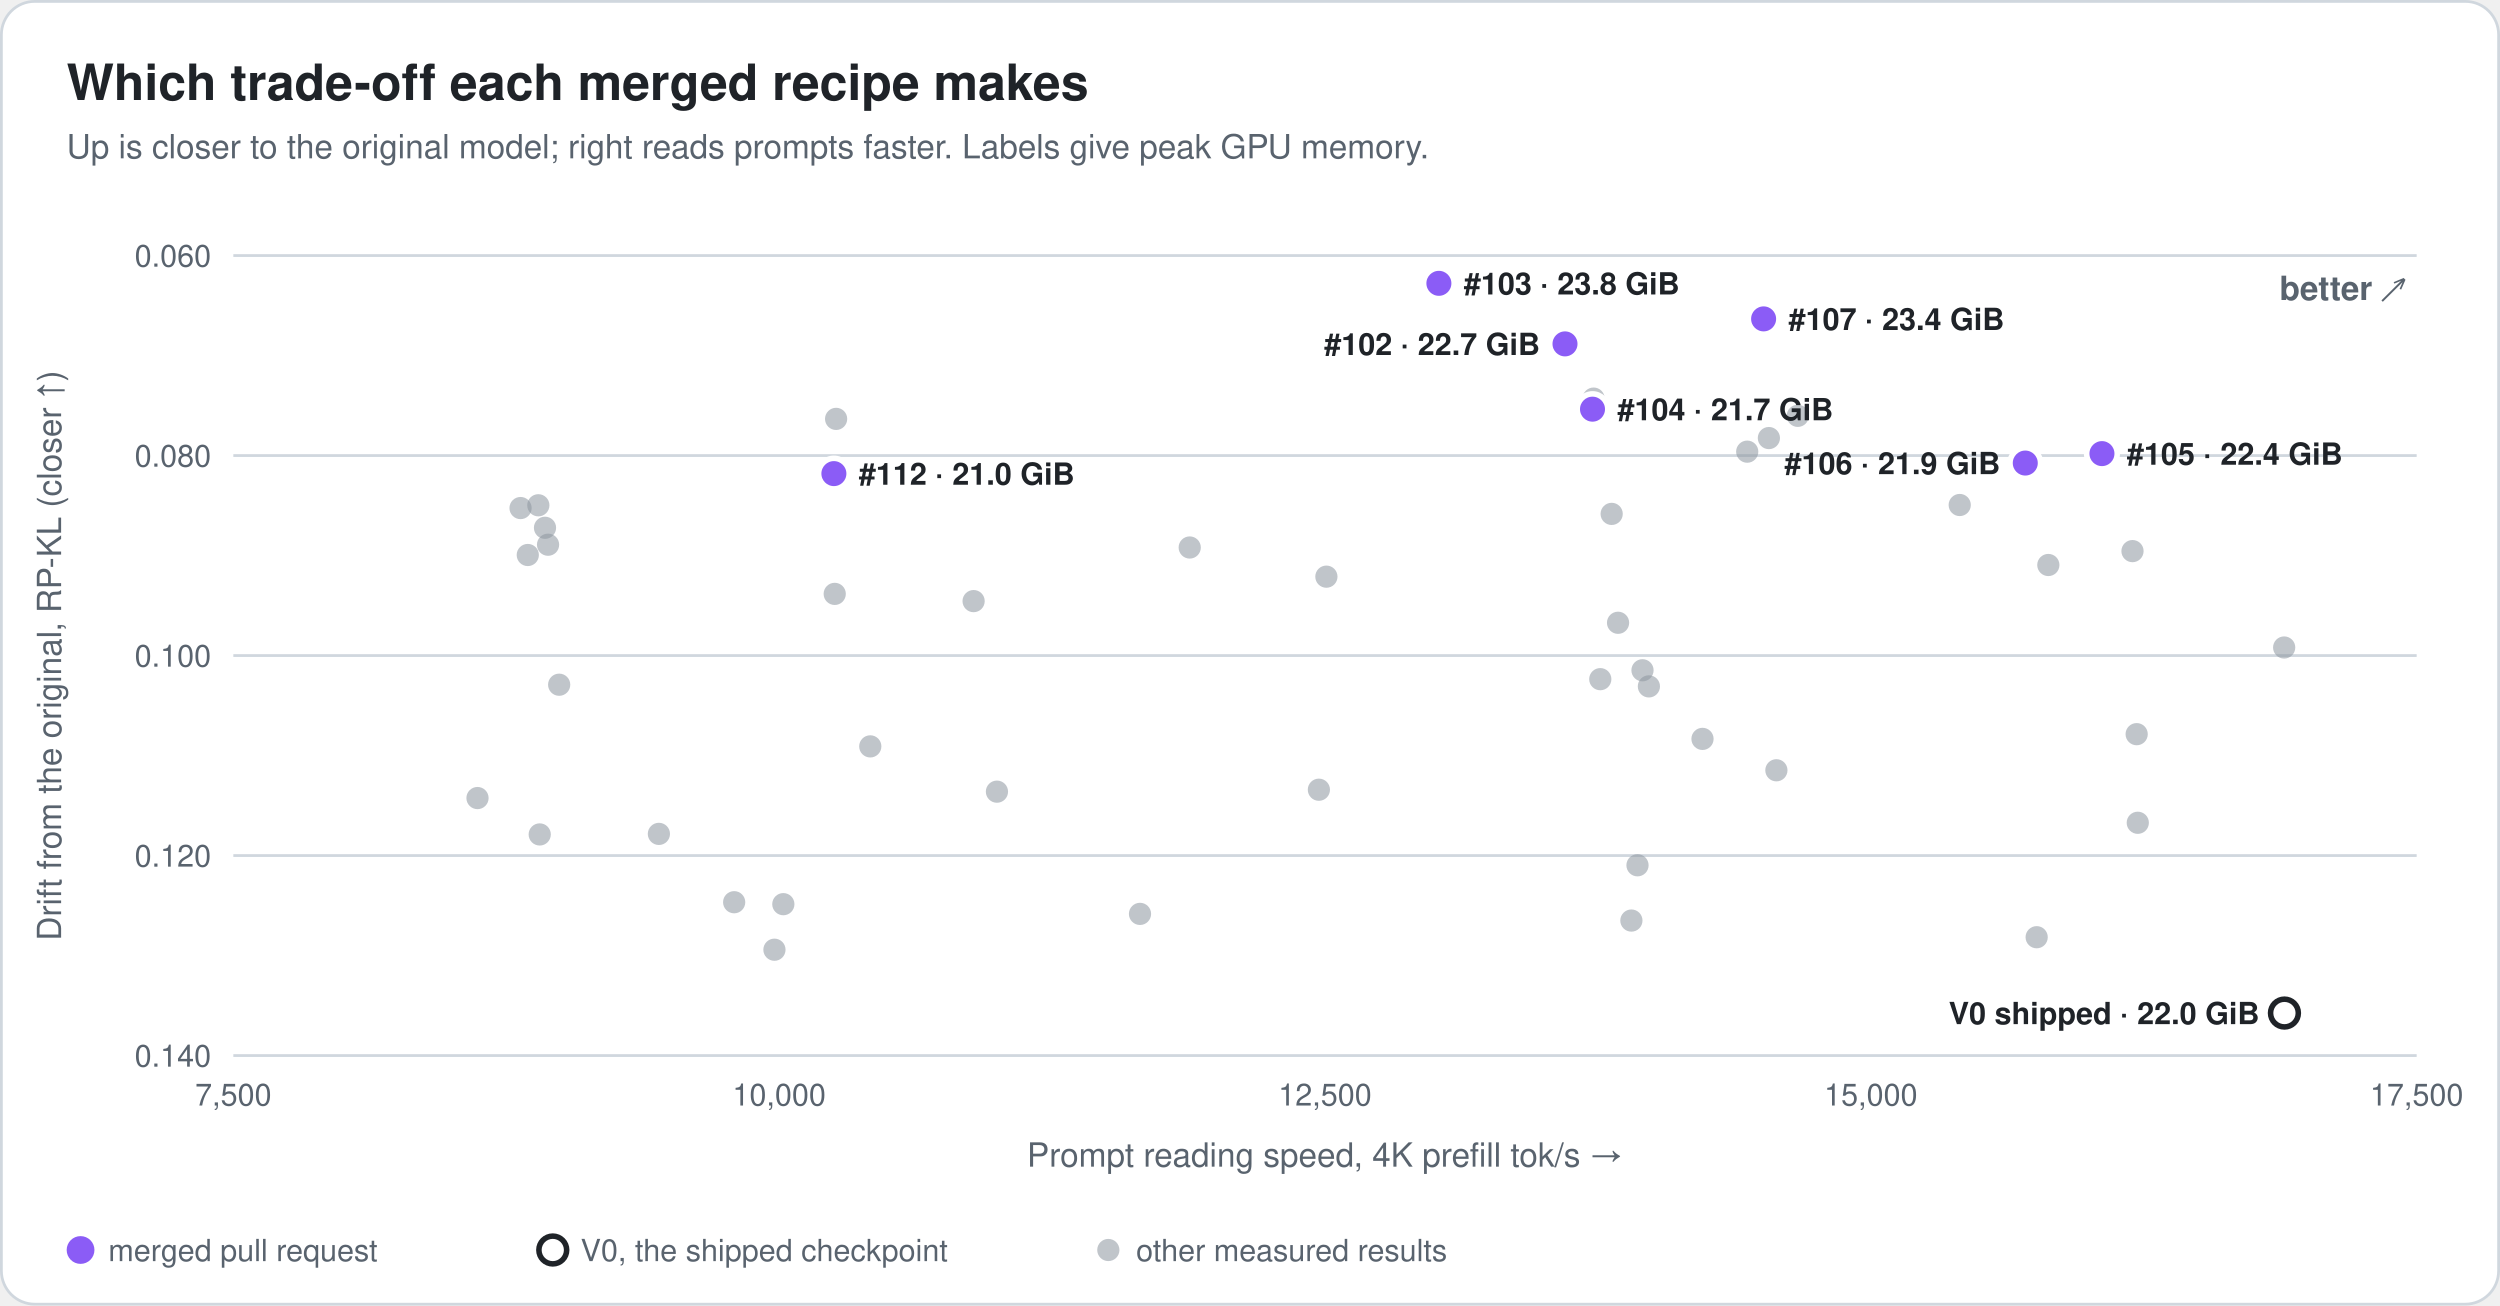
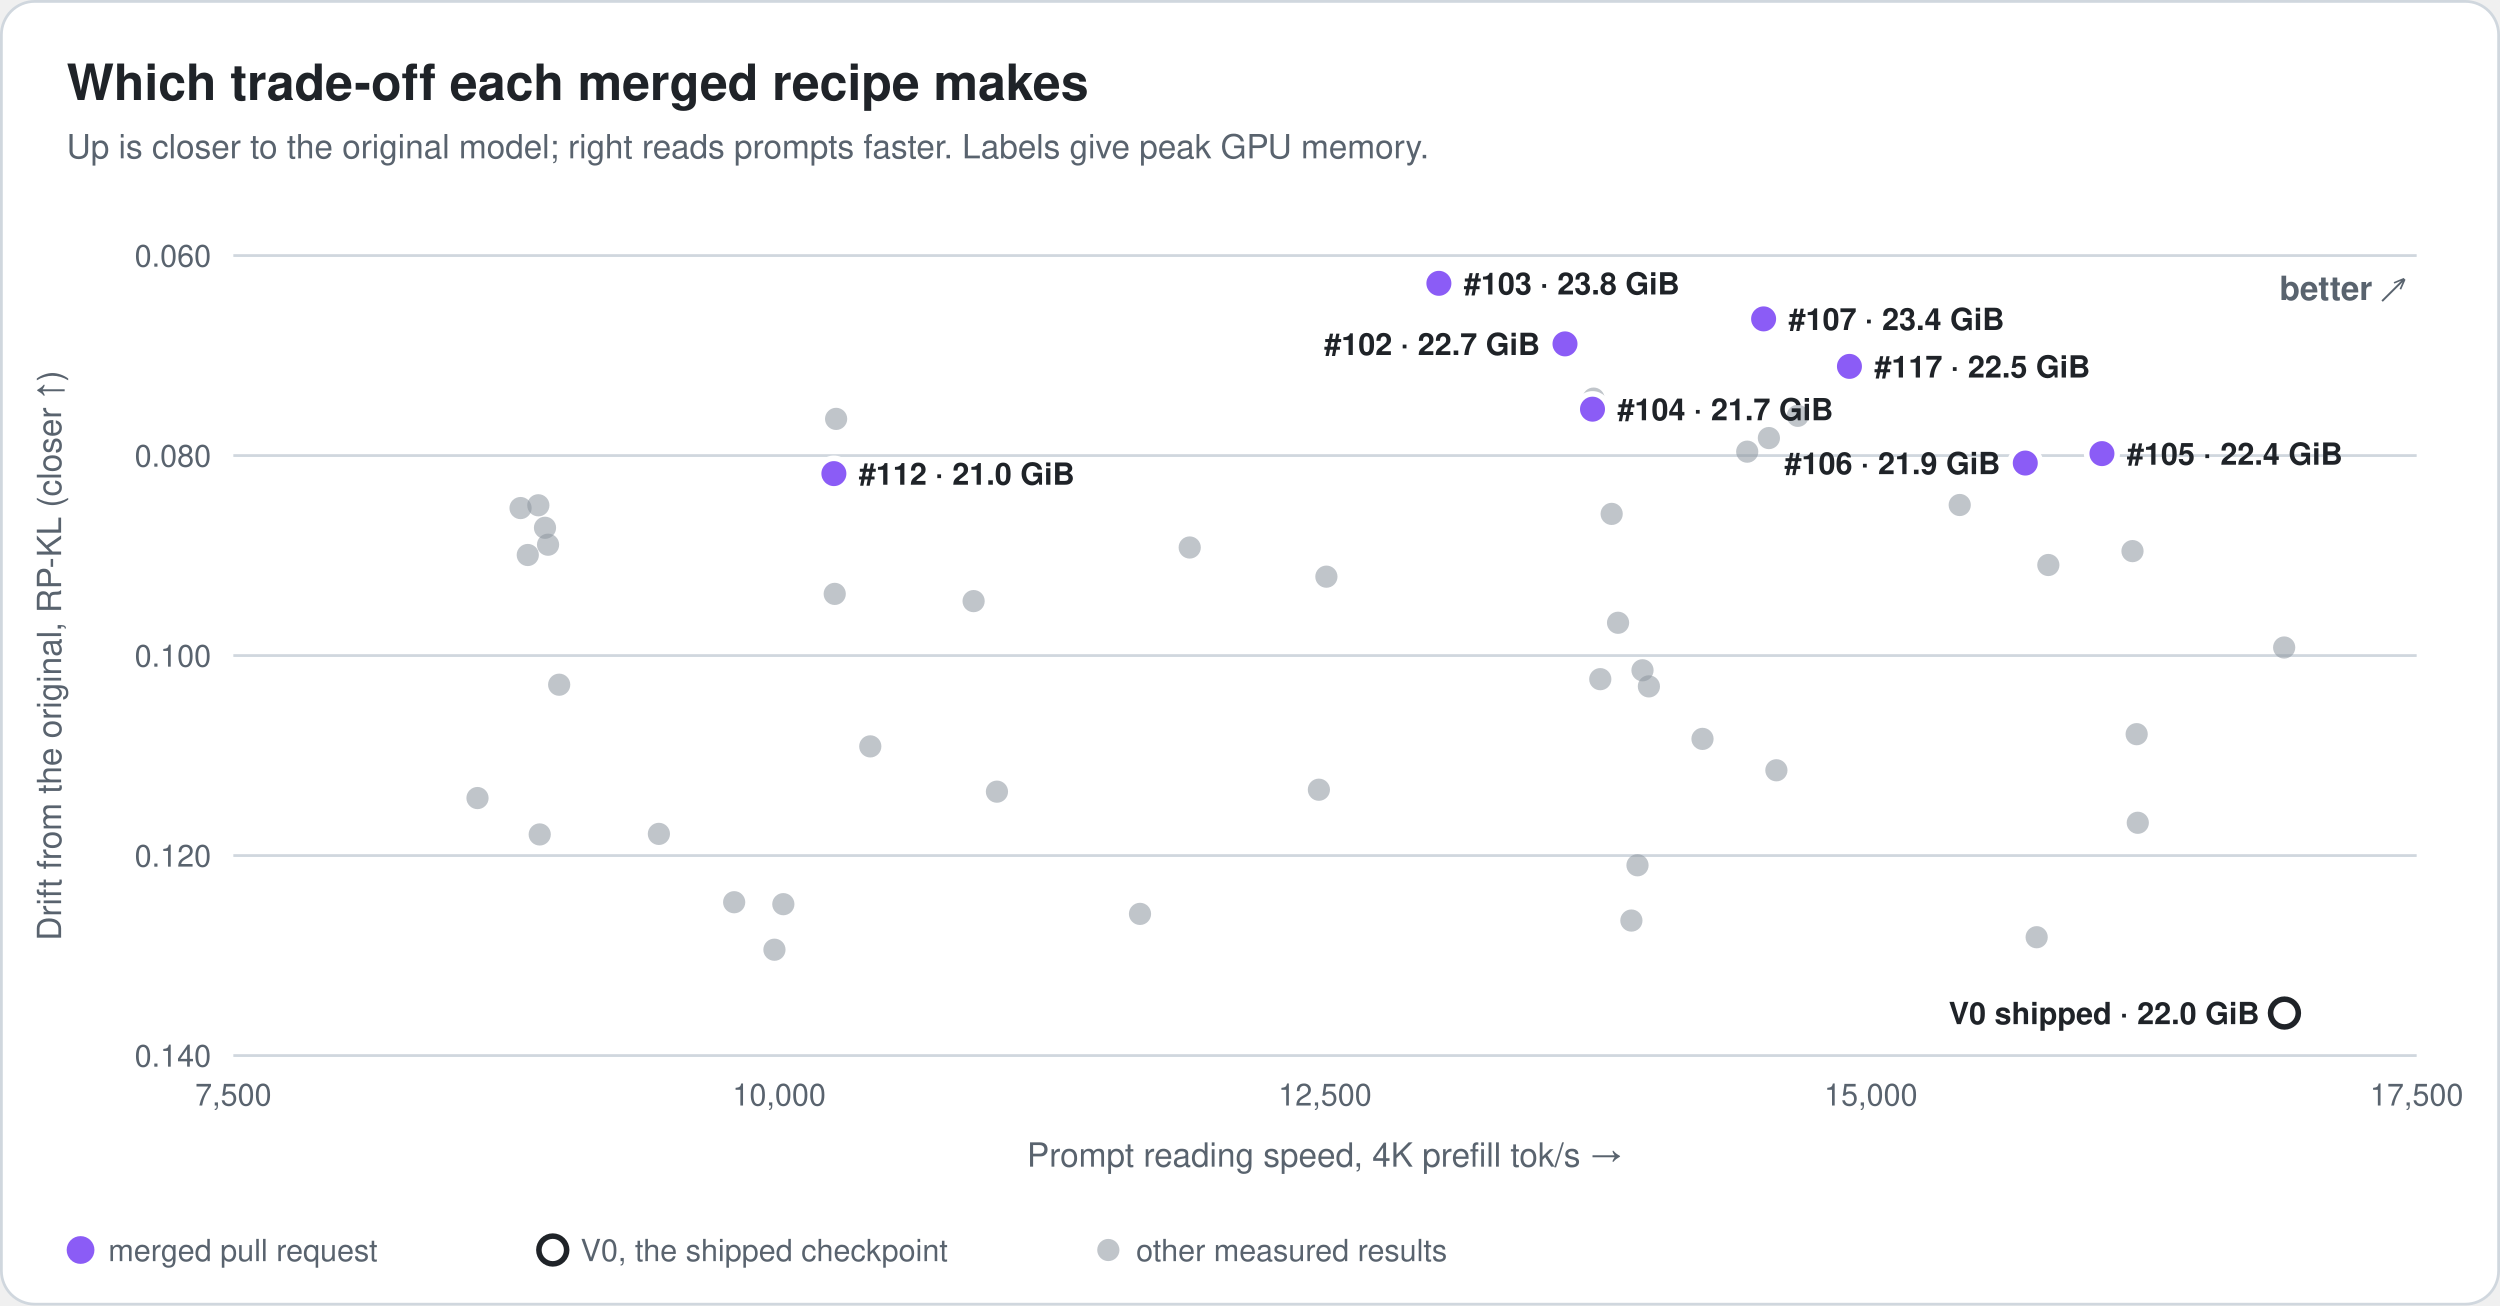
- <svg xmlns="http://www.w3.org/2000/svg" width="900" height="470" viewBox="0 0 900 470" font-family="-apple-system,BlinkMacSystemFont,'Segoe UI',Helvetica,Arial,sans-serif" role="img" aria-label="Trade-offs of 7 merged recipes against the shipped checkpoint">
+ <svg xmlns="http://www.w3.org/2000/svg" width="900" height="470" viewBox="0 0 900 470" font-family="-apple-system,BlinkMacSystemFont,'Segoe UI',Helvetica,Arial,sans-serif" role="img" aria-label="Trade-offs of 8 merged recipes against the shipped checkpoint">
  <style>
.bg{fill:#ffffff;stroke:#d0d7de}.t{fill:#1f2328}.m{fill:#59636e}.rule{stroke:#d0d7de}.ring{stroke:#ffffff}
.acc{fill:#8b5cf6}.accl{stroke:#8b5cf6}.wash{fill:#8b5cf6;fill-opacity:.1}.gry{fill:#8c959f}.rej{fill:#d03b3b}.track{fill:#eaeef2}.tk{stroke:#1f2328}
@media (prefers-color-scheme: dark){
.bg{fill:#0d1117;stroke:#30363d}.t{fill:#e6edf3}.m{fill:#9198a1}.rule{stroke:#30363d}.ring{stroke:#0d1117}
.acc{fill:#9a75f8}.accl{stroke:#9a75f8}.wash{fill:#9a75f8;fill-opacity:.14}.gry{fill:#9198a1}.rej{fill:#e5534b}.track{fill:#21262d}.tk{stroke:#e6edf3}}
</style>
  <rect class="bg" x="0.5" y="0.5" width="899" height="469" rx="12" />
  <text x="24.0" y="36.0" class="t" font-size="18" font-weight="600" text-anchor="start">Which trade-off each merged recipe makes</text>
  <text x="24.0" y="57.0" class="m" font-size="12" font-weight="400" text-anchor="start">Up is closer to the original model; right reads prompts faster. Labels give peak GPU memory.</text>
  <line class="rule" x1="84" x2="870" y1="92.0" y2="92.0" stroke-width="1" />
  <text x="76.0" y="96.0" class="m" font-size="11" font-weight="400" text-anchor="end">0.060</text>
  <line class="rule" x1="84" x2="870" y1="164.0" y2="164.0" stroke-width="1" />
  <text x="76.0" y="168.0" class="m" font-size="11" font-weight="400" text-anchor="end">0.080</text>
  <line class="rule" x1="84" x2="870" y1="236.0" y2="236.0" stroke-width="1" />
  <text x="76.0" y="240.0" class="m" font-size="11" font-weight="400" text-anchor="end">0.100</text>
  <line class="rule" x1="84" x2="870" y1="308.0" y2="308.0" stroke-width="1" />
  <text x="76.0" y="312.0" class="m" font-size="11" font-weight="400" text-anchor="end">0.120</text>
  <line class="rule" x1="84" x2="870" y1="380.0" y2="380.0" stroke-width="1" />
  <text x="76.0" y="384.0" class="m" font-size="11" font-weight="400" text-anchor="end">0.140</text>
  <text x="84.0" y="398.0" class="m" font-size="11" font-weight="400" text-anchor="middle">7,500</text>
  <text x="280.5" y="398.0" class="m" font-size="11" font-weight="400" text-anchor="middle">10,000</text>
  <text x="477.0" y="398.0" class="m" font-size="11" font-weight="400" text-anchor="middle">12,500</text>
  <text x="673.5" y="398.0" class="m" font-size="11" font-weight="400" text-anchor="middle">15,000</text>
  <text x="870.0" y="398.0" class="m" font-size="11" font-weight="400" text-anchor="middle">17,500</text>
  <text x="477.0" y="420.0" class="m" font-size="12" font-weight="400" text-anchor="middle">Prompt reading speed, 4K prefill tok/s →</text>
  <text x="22" y="236.0" class="m" font-size="12" text-anchor="middle" transform="rotate(-90 22 236.0)">Drift from the original, RP-KL (closer ↑)</text>
  <text x="866.0" y="108.0" class="m" font-size="12" font-weight="600" text-anchor="end">better ↗</text>
  <circle class="gry" cx="171.9" cy="287.3" r="4" opacity=".55" />
  <circle class="gry" cx="576.1" cy="244.5" r="4" opacity=".55" />
  <circle class="gry" cx="587.3" cy="331.4" r="4" opacity=".55" />
  <circle class="gry" cx="733.2" cy="337.4" r="4" opacity=".55" />
  <circle class="gry" cx="278.8" cy="341.9" r="4" opacity=".55" />
  <circle class="gry" cx="264.3" cy="324.8" r="4" opacity=".55" />
  <circle class="gry" cx="194.3" cy="300.4" r="4" opacity=".55" />
  <circle class="gry" cx="477.5" cy="207.6" r="4" opacity=".55" />
  <circle class="gry" cx="474.8" cy="284.3" r="4" opacity=".55" />
  <circle class="gry" cx="313.3" cy="268.7" r="4" opacity=".55" />
  <circle class="gry" cx="358.9" cy="285.0" r="4" opacity=".55" />
  <circle class="gry" cx="582.5" cy="224.2" r="4" opacity=".55" />
  <circle class="gry" cx="769.6" cy="296.2" r="4" opacity=".55" />
  <circle class="gry" cx="769.2" cy="264.3" r="4" opacity=".55" />
  <circle class="gry" cx="187.4" cy="182.9" r="4" opacity=".55" />
  <circle class="gry" cx="193.8" cy="181.9" r="4" opacity=".55" />
  <circle class="gry" cx="612.9" cy="266.0" r="4" opacity=".55" />
  <circle class="gry" cx="300.5" cy="213.8" r="4" opacity=".55" />
  <circle class="gry" cx="196.2" cy="190.0" r="4" opacity=".55" />
  <circle class="gry" cx="647.2" cy="149.7" r="4" opacity=".55" />
  <circle class="gry" cx="428.3" cy="197.1" r="4" opacity=".55" />
  <circle class="gry" cx="410.4" cy="329.0" r="4" opacity=".55" />
  <circle class="gry" cx="201.3" cy="246.5" r="4" opacity=".55" />
  <circle class="gry" cx="197.3" cy="196.1" r="4" opacity=".55" />
  <circle class="gry" cx="593.6" cy="247.1" r="4" opacity=".55" />
  <circle class="gry" cx="350.5" cy="216.4" r="4" opacity=".55" />
  <circle class="gry" cx="589.5" cy="311.5" r="4" opacity=".55" />
  <circle class="gry" cx="591.3" cy="241.3" r="4" opacity=".55" />
  <circle class="gry" cx="639.5" cy="277.3" r="4" opacity=".55" />
  <circle class="gry" cx="237.2" cy="300.2" r="4" opacity=".55" />
  <circle class="gry" cx="282.0" cy="325.5" r="4" opacity=".55" />
  <circle class="gry" cx="822.3" cy="233.1" r="4" opacity=".55" />
  <circle class="gry" cx="737.4" cy="203.4" r="4" opacity=".55" />
  <circle class="gry" cx="767.7" cy="198.4" r="4" opacity=".55" />
  <circle class="gry" cx="573.7" cy="143.5" r="4" opacity=".55" />
  <circle class="gry" cx="301.0" cy="150.8" r="4" opacity=".55" />
  <circle class="gry" cx="636.8" cy="157.7" r="4" opacity=".55" />
  <circle class="gry" cx="629.0" cy="162.6" r="4" opacity=".55" />
  <circle class="gry" cx="705.5" cy="181.8" r="4" opacity=".55" />
  <circle class="gry" cx="580.2" cy="185.0" r="4" opacity=".55" />
  <circle class="gry" cx="190.0" cy="199.8" r="4" opacity=".55" />
  <circle class="tk" cx="822.4" cy="364.7" r="5" fill="none" stroke-width="2" />
  <circle class="acc ring" cx="300.2" cy="170.5" r="5.5" stroke-width="2" />
  <circle class="acc ring" cx="729.1" cy="166.7" r="5.5" stroke-width="2" />
  <circle class="acc ring" cx="518.0" cy="102.0" r="5.5" stroke-width="2" />
+   <circle class="acc ring" cx="665.8" cy="131.9" r="5.5" stroke-width="2" />
  <circle class="acc ring" cx="756.7" cy="163.3" r="5.5" stroke-width="2" />
  <circle class="acc ring" cx="563.4" cy="123.8" r="5.5" stroke-width="2" />
  <circle class="acc ring" cx="634.9" cy="114.8" r="5.5" stroke-width="2" />
  <circle class="acc ring" cx="573.3" cy="147.3" r="5.5" stroke-width="2" />
  <text x="813.4" y="368.7" class="t" font-size="11" font-weight="600" text-anchor="end">V0 shipped · 22.0 GiB</text>
  <text x="527.0" y="106.0" class="t" font-size="11" font-weight="600" text-anchor="start">#103 · 23.8 GiB</text>
  <text x="643.9" y="118.8" class="t" font-size="11" font-weight="600" text-anchor="start">#107 · 23.4 GiB</text>
  <text x="554.4" y="127.8" class="t" font-size="11" font-weight="600" text-anchor="end">#102 · 22.7 GiB</text>
+   <text x="674.8" y="135.9" class="t" font-size="11" font-weight="600" text-anchor="start">#117 · 22.5 GiB</text>
  <text x="582.3" y="151.3" class="t" font-size="11" font-weight="600" text-anchor="start">#104 · 21.7 GiB</text>
  <text x="765.7" y="167.3" class="t" font-size="11" font-weight="600" text-anchor="start">#105 · 22.4 GiB</text>
  <text x="720.1" y="170.7" class="t" font-size="11" font-weight="600" text-anchor="end">#106 · 21.9 GiB</text>
  <text x="309.2" y="174.5" class="t" font-size="11" font-weight="600" text-anchor="start">#112 · 21.0 GiB</text>
  <circle class="acc" cx="29" cy="450" r="5" />
  <text x="39.0" y="454.0" class="m" font-size="11" font-weight="400" text-anchor="start">merged pull request</text>
  <circle class="tk" cx="199" cy="450" r="5" fill="none" stroke-width="2" />
  <text x="209.0" y="454.0" class="m" font-size="11" font-weight="400" text-anchor="start">V0, the shipped checkpoint</text>
  <circle class="gry" cx="399" cy="450" r="4" opacity=".55" />
  <text x="409.0" y="454.0" class="m" font-size="11" font-weight="400" text-anchor="start">other measured results</text>
</svg>
